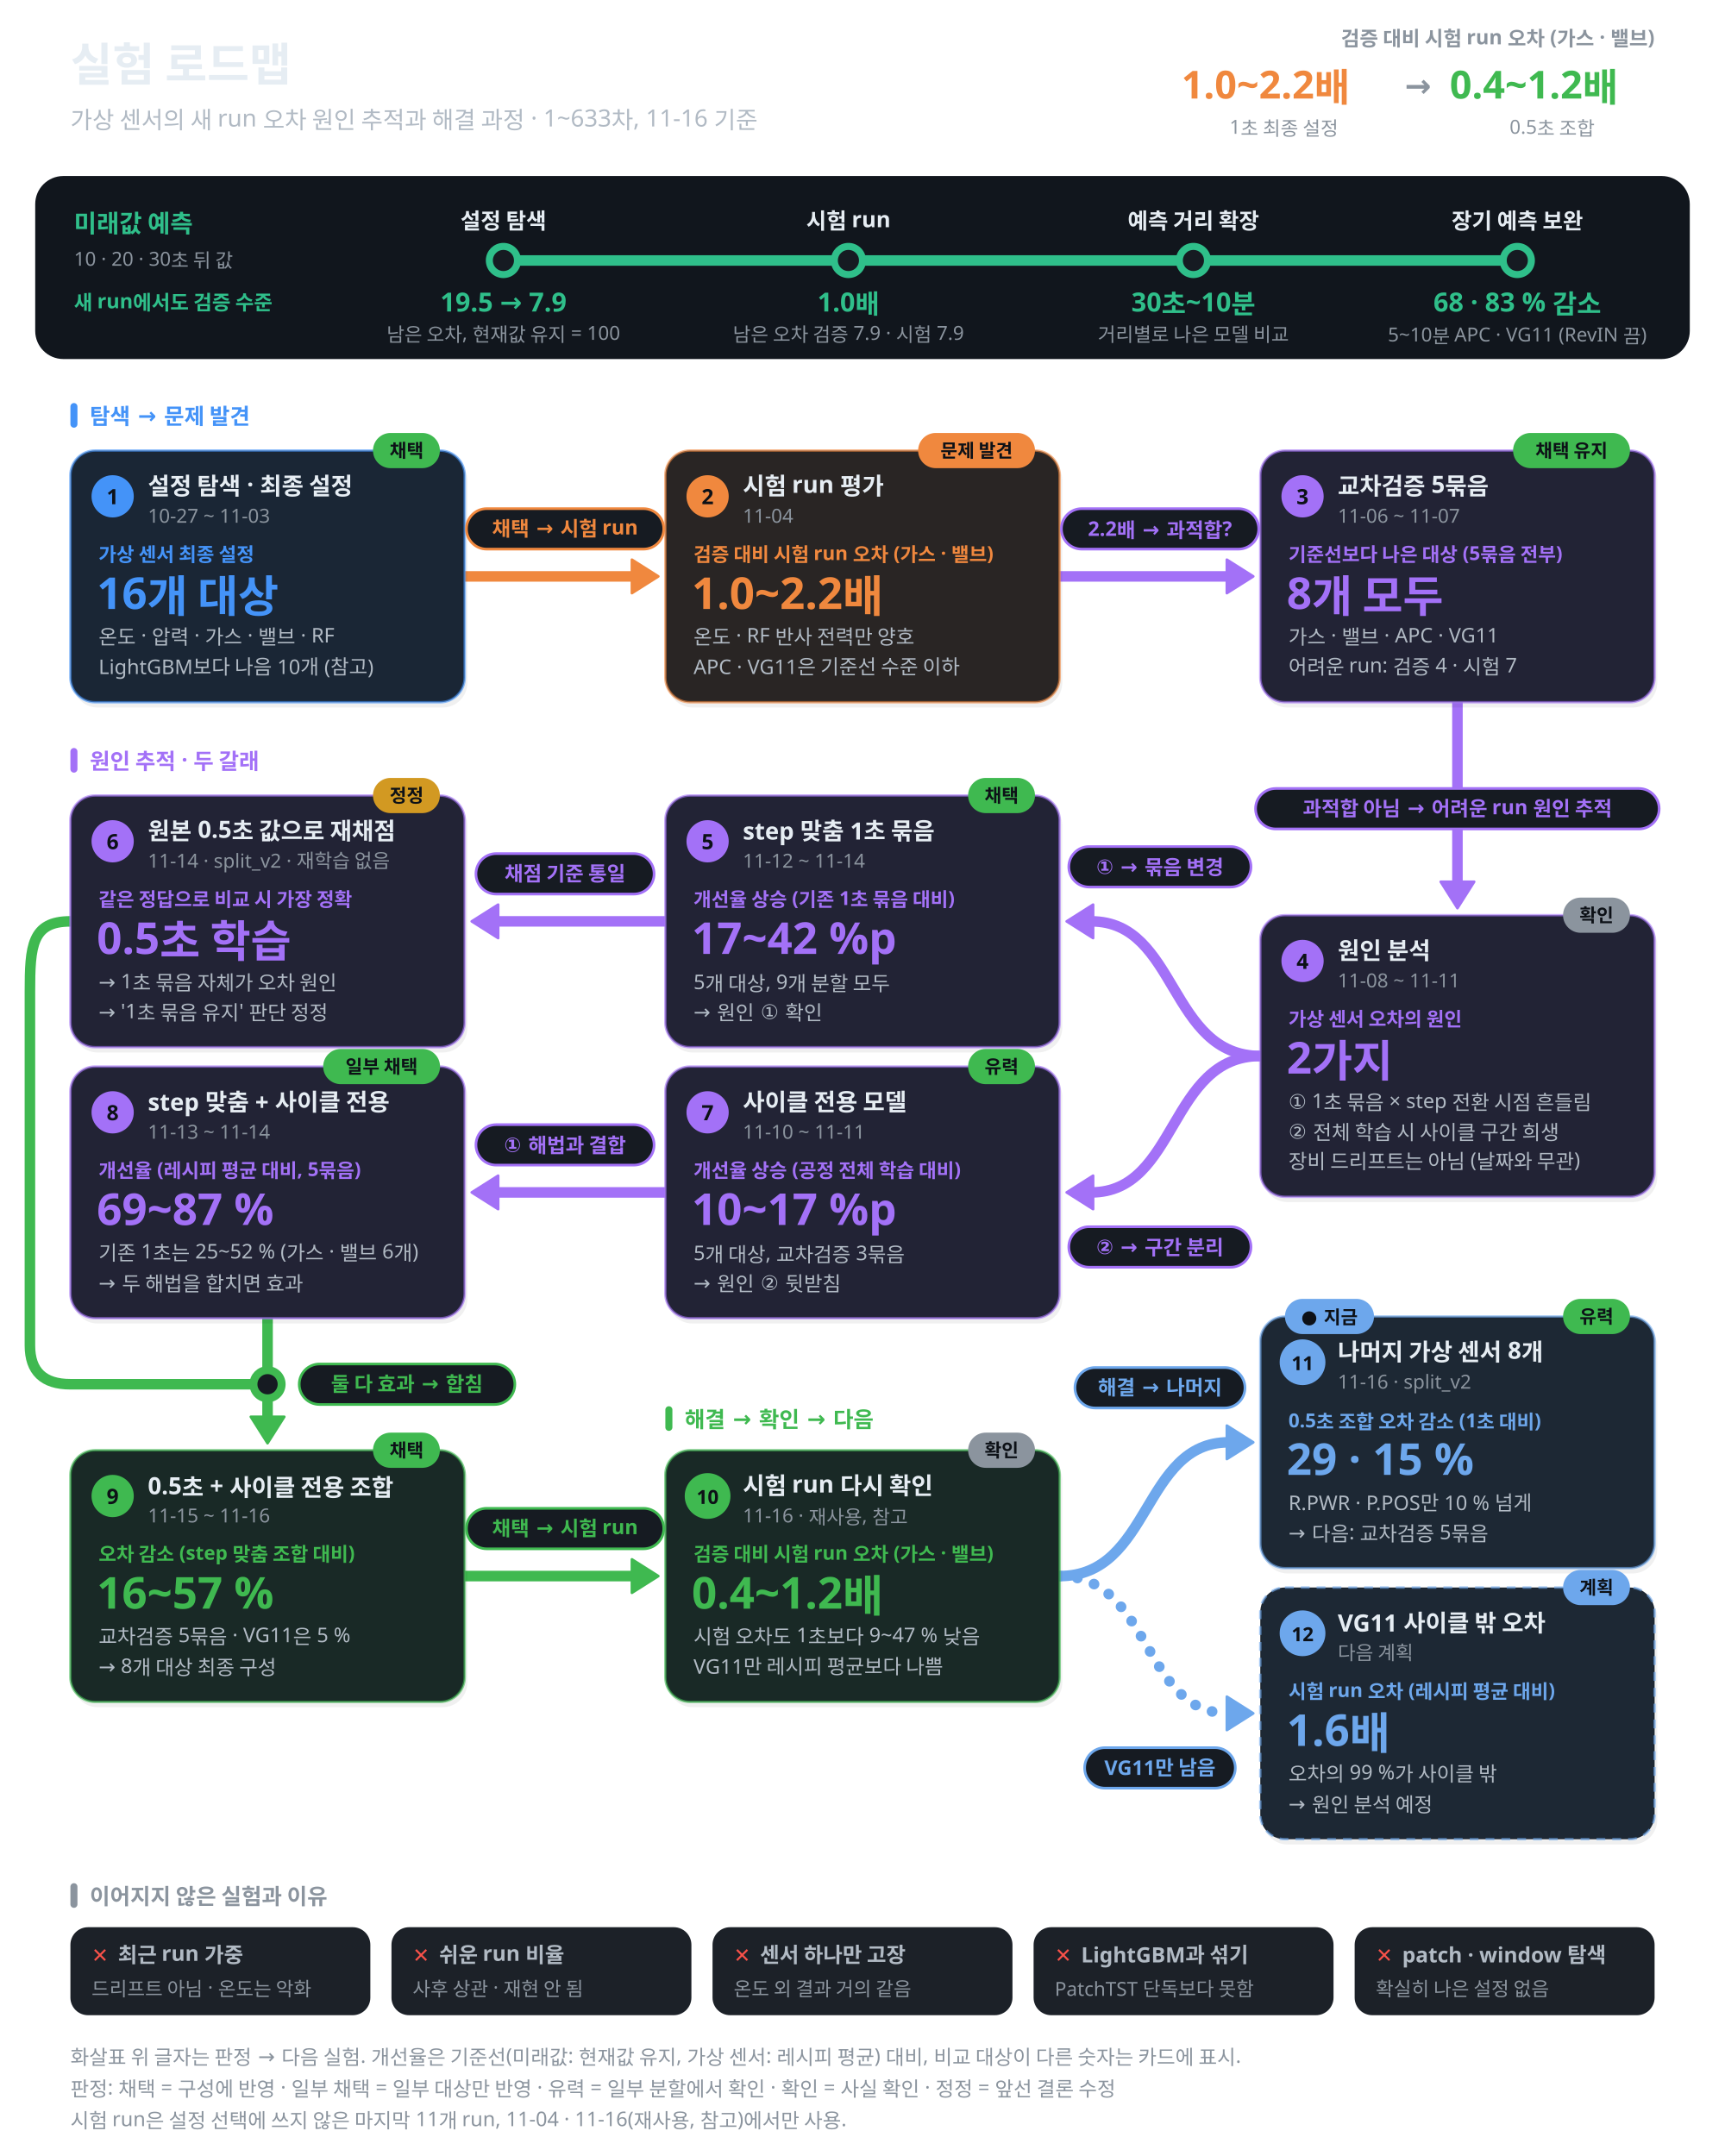
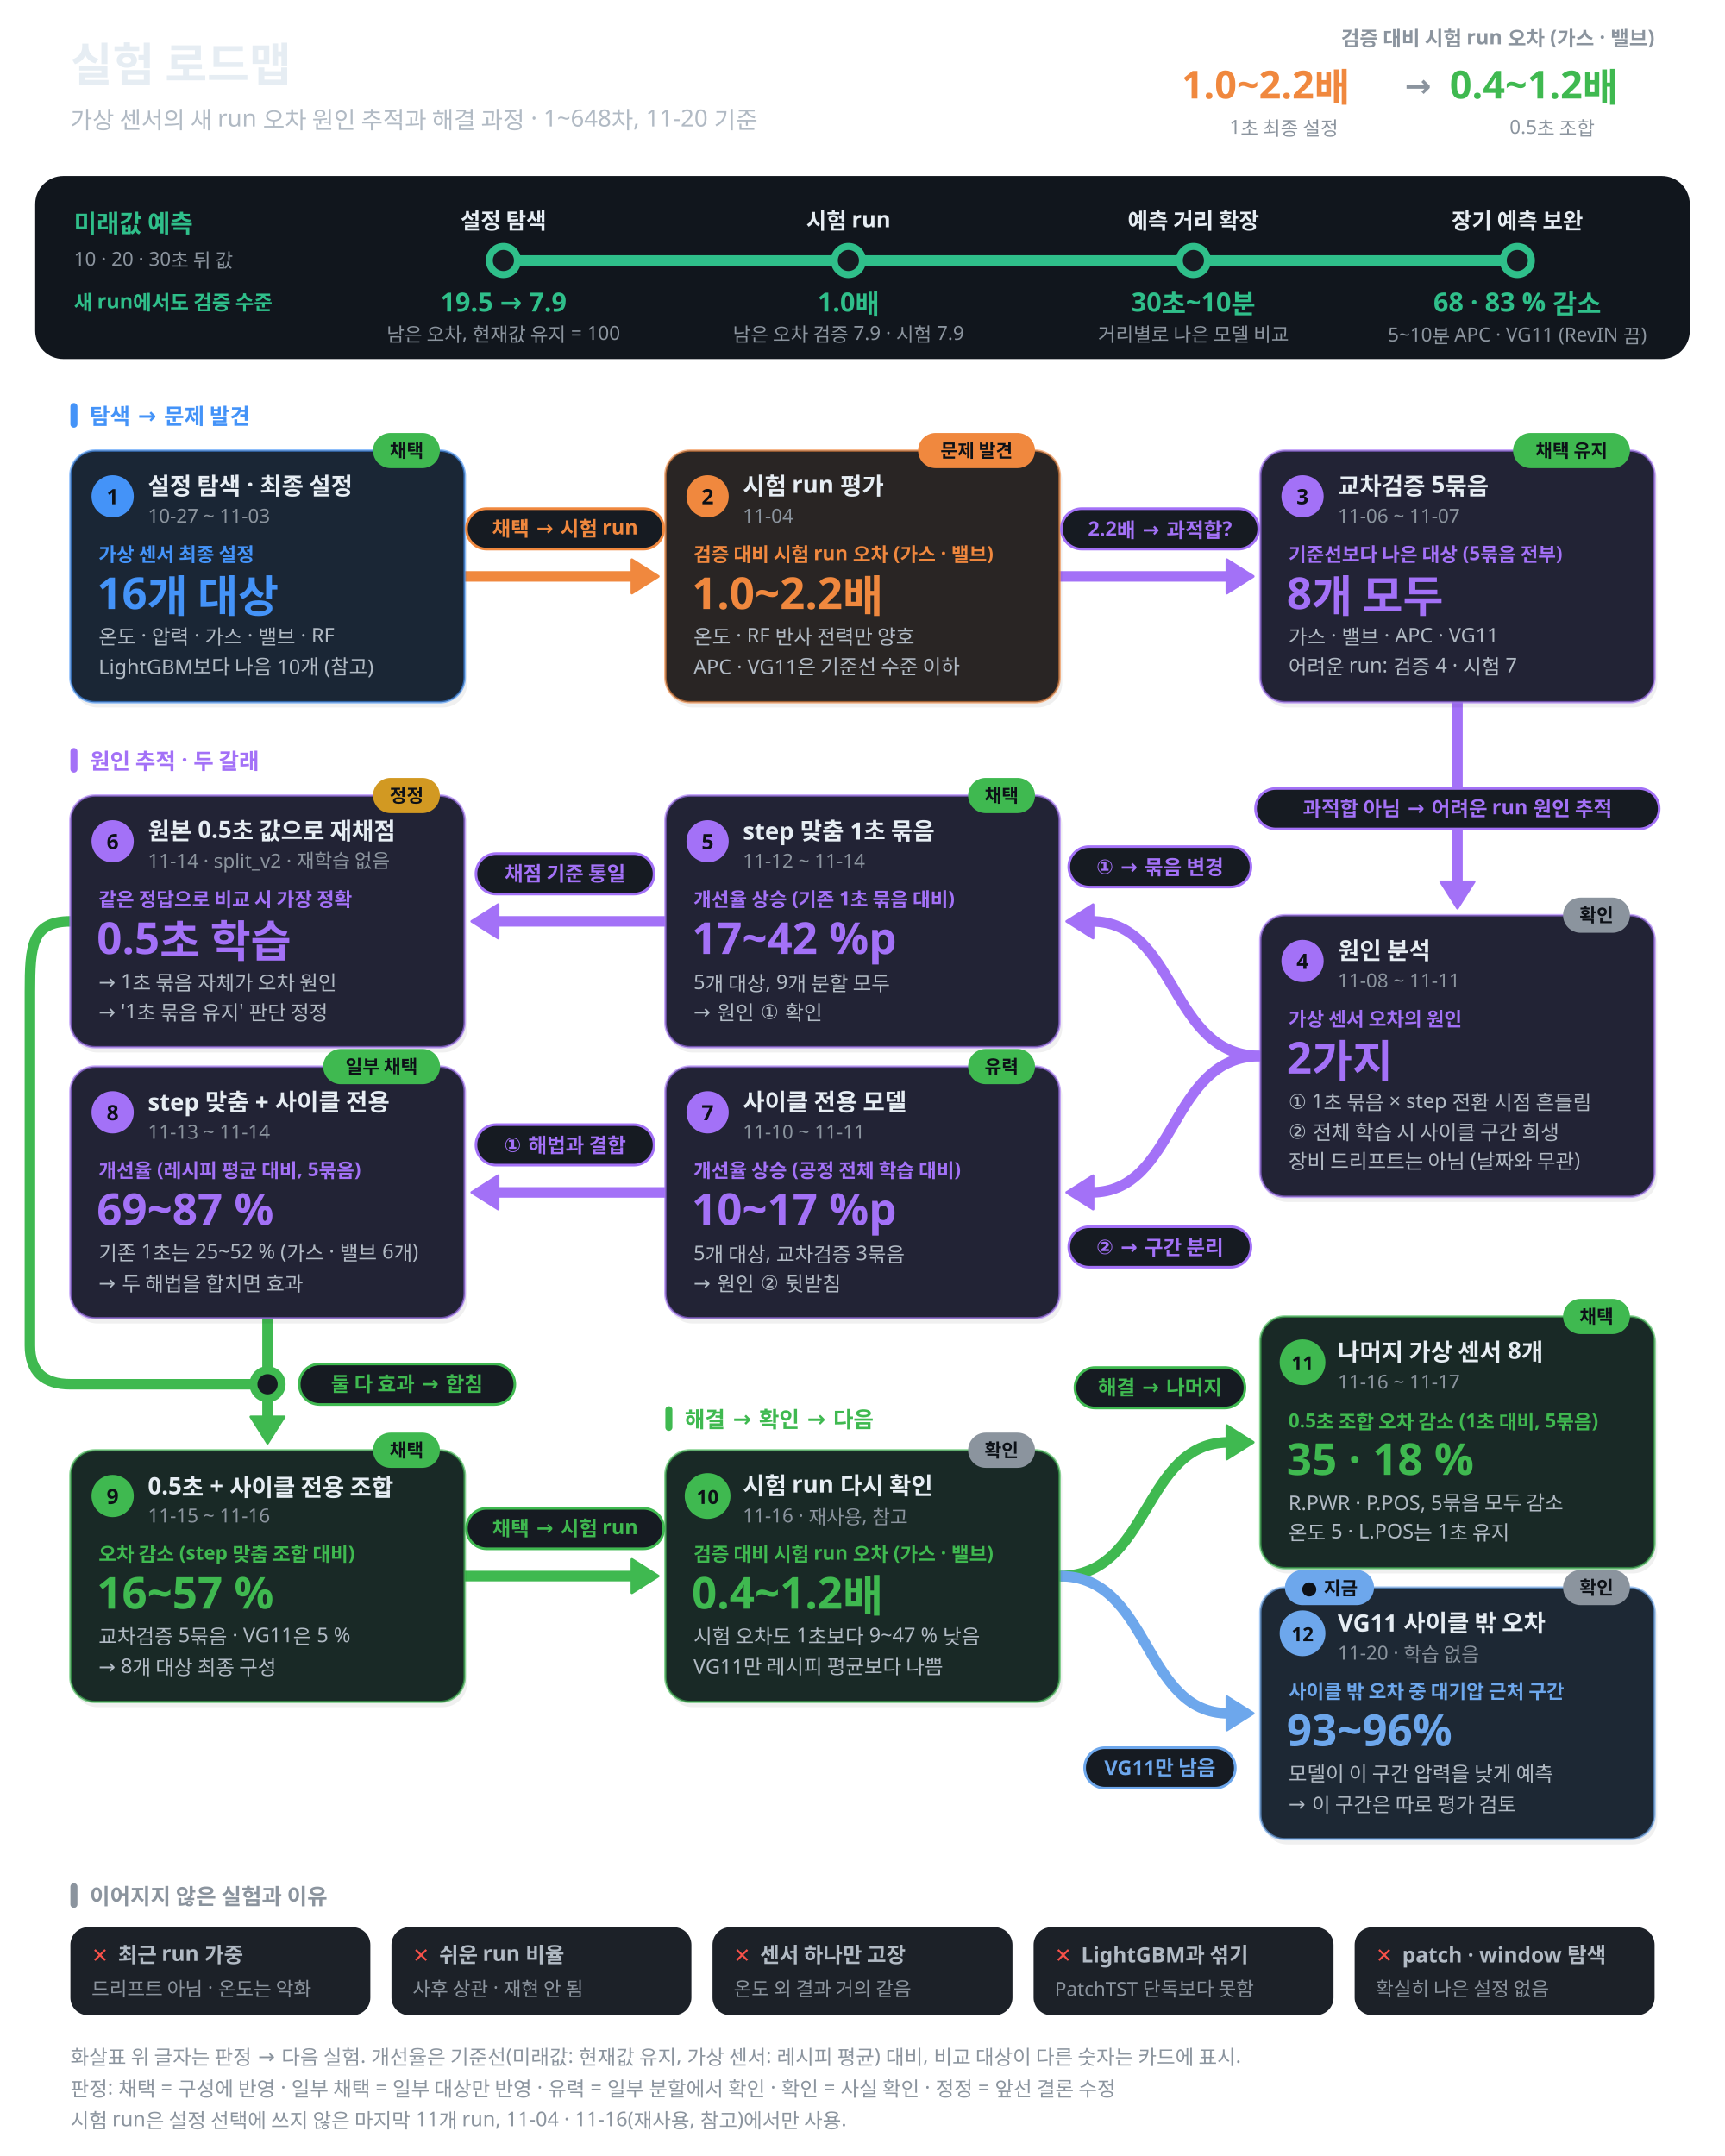
- <svg xmlns="http://www.w3.org/2000/svg" width="980" height="1225" viewBox="0 0 980 1225" role="img" aria-label="실험 로드맵: 가상 센서의 검증 대비 시험 run 오차를 1.0~2.2배에서 0.4~1.2배로 줄이기까지 (1~633차)" font-family="'Pretendard','Apple SD Gothic Neo','Malgun Gothic','Noto Sans KR',system-ui,sans-serif">
+ <svg xmlns="http://www.w3.org/2000/svg" width="980" height="1225" viewBox="0 0 980 1225" role="img" aria-label="실험 로드맵: 가상 센서의 검증 대비 시험 run 오차를 1.0~2.2배에서 0.4~1.2배로 줄이기까지 (1~648차)" font-family="'Pretendard','Apple SD Gothic Neo','Malgun Gothic','Noto Sans KR',system-ui,sans-serif">
  <text x="40.0" y="46.0" font-size="26" font-weight="800" fill="#e6edf3" text-anchor="start">실험 로드맵</text>
-   <text x="40.0" y="73.0" font-size="13.5" font-weight="400" fill="#b1bac4" text-anchor="start">가상 센서의 새 run 오차 원인 추적과 해결 과정 · 1~633차, 11-16 기준</text>
+   <text x="40.0" y="73.0" font-size="13.5" font-weight="400" fill="#b1bac4" text-anchor="start">가상 센서의 새 run 오차 원인 추적과 해결 과정 · 1~648차, 11-20 기준</text>
  <text x="940.0" y="26.0" font-size="11.5" font-weight="700" fill="#8b949e" text-anchor="end">검증 대비 시험 run 오차 (가스 · 밸브)</text>
  <text x="671.2" y="56.0" font-size="22" font-weight="800" fill="#f0883e" text-anchor="start">1.0~2.2배</text>
  <text x="805.6" y="55.0" font-size="18" font-weight="700" fill="#8b949e" text-anchor="middle">→</text>
  <text x="823.6" y="56.0" font-size="22" font-weight="800" fill="#3fb950" text-anchor="start">0.4~1.2배</text>
  <text x="729.4" y="76.0" font-size="11" font-weight="400" fill="#8b949e" text-anchor="middle">1초 최종 설정</text>
  <text x="881.8" y="76.0" font-size="11" font-weight="400" fill="#8b949e" text-anchor="middle">0.5초 조합</text>
  <rect x="20" y="100" width="940" height="104" rx="16" fill="#11161d" />
  <text x="42.0" y="132.0" font-size="14" font-weight="800" fill="#2fbf8a" text-anchor="start">미래값 예측</text>
  <text x="42.0" y="151.0" font-size="11" font-weight="400" fill="#8b949e" text-anchor="start">10 · 20 · 30초 뒤 값</text>
  <text x="42.0" y="176.0" font-size="11.5" font-weight="700" fill="#2fbf8a" text-anchor="start">새 run에서도 검증 수준</text>
  <line x1="286" y1="148" x2="862" y2="148" stroke="#2fbf8a" stroke-width="6" stroke-linecap="round" />
  <circle cx="286" cy="148" r="8" fill="#161b22" stroke="#2fbf8a" stroke-width="4" />
  <text x="286.0" y="130.0" font-size="12.5" font-weight="700" fill="#e6edf3" text-anchor="middle">설정 탐색</text>
  <text x="286.0" y="177.0" font-size="15" font-weight="800" fill="#2fbf8a" text-anchor="middle">19.5 → 7.9</text>
  <text x="286.0" y="194.0" font-size="11" font-weight="400" fill="#8b949e" text-anchor="middle">남은 오차, 현재값 유지 = 100</text>
  <circle cx="482" cy="148" r="8" fill="#161b22" stroke="#2fbf8a" stroke-width="4" />
  <text x="482.0" y="130.0" font-size="12.5" font-weight="700" fill="#e6edf3" text-anchor="middle">시험 run</text>
  <text x="482.0" y="177.0" font-size="15" font-weight="800" fill="#2fbf8a" text-anchor="middle">1.0배</text>
  <text x="482.0" y="194.0" font-size="11" font-weight="400" fill="#8b949e" text-anchor="middle">남은 오차 검증 7.9 · 시험 7.9</text>
  <circle cx="678" cy="148" r="8" fill="#161b22" stroke="#2fbf8a" stroke-width="4" />
  <text x="678.0" y="130.0" font-size="12.5" font-weight="700" fill="#e6edf3" text-anchor="middle">예측 거리 확장</text>
  <text x="678.0" y="177.0" font-size="15" font-weight="800" fill="#2fbf8a" text-anchor="middle">30초~10분</text>
  <text x="678.0" y="194.0" font-size="11" font-weight="400" fill="#8b949e" text-anchor="middle">거리별로 나은 모델 비교</text>
  <circle cx="862" cy="148" r="8" fill="#161b22" stroke="#2fbf8a" stroke-width="4" />
  <text x="862.0" y="130.0" font-size="12.5" font-weight="700" fill="#e6edf3" text-anchor="middle">장기 예측 보완</text>
  <text x="862.0" y="177.0" font-size="15" font-weight="800" fill="#2fbf8a" text-anchor="middle">68 · 83 % 감소</text>
  <text x="862.0" y="194.0" font-size="11" font-weight="400" fill="#8b949e" text-anchor="middle">5~10분 APC · VG11 (RevIN 끔)</text>
  <rect x="40" y="229" width="4" height="14" rx="2" fill="#4493f8" />
  <text x="51.0" y="241.0" font-size="12.5" font-weight="800" fill="#4493f8" text-anchor="start">탐색 → 문제 발견</text>
  <rect x="40" y="425" width="4" height="14" rx="2" fill="#a371f7" />
  <text x="51.0" y="437.0" font-size="12.5" font-weight="800" fill="#a371f7" text-anchor="start">원인 추적 · 두 갈래</text>
  <rect x="378" y="799" width="4" height="14" rx="2" fill="#3fb950" />
  <text x="389.0" y="811.0" font-size="12.5" font-weight="800" fill="#3fb950" text-anchor="start">해결 → 확인 → 다음</text>
  <path d="M264,327.5 L360,327.5" fill="none" stroke="#f0883e" stroke-width="6" stroke-linejoin="round" stroke-linecap="butt" />
  <polygon points="374,327.5 359.0,337.0 359.0,318.0" fill="#f0883e" stroke="#f0883e" stroke-width="1.5" stroke-linejoin="round" />
  <path d="M602,327.5 L698,327.5" fill="none" stroke="#a371f7" stroke-width="6" stroke-linejoin="round" stroke-linecap="butt" />
  <polygon points="712,327.5 697.0,337.0 697.0,318.0" fill="#a371f7" stroke="#a371f7" stroke-width="1.5" stroke-linejoin="round" />
  <path d="M828.0,399 L828.0,502" fill="none" stroke="#a371f7" stroke-width="6" stroke-linejoin="round" stroke-linecap="butt" />
  <polygon points="828.0,516 818.5,501.0 837.5,501.0" fill="#a371f7" stroke="#a371f7" stroke-width="1.5" stroke-linejoin="round" />
  <path d="M716,600.0 C664,600.0 669,523.5 620,523.5" fill="none" stroke="#a371f7" stroke-width="6" stroke-linejoin="round" stroke-linecap="butt" />
  <polygon points="606,523.5 621.0,514.0 621.0,533.0" fill="#a371f7" stroke="#a371f7" stroke-width="1.5" stroke-linejoin="round" />
  <path d="M378,523.5 L282,523.5" fill="none" stroke="#a371f7" stroke-width="6" stroke-linejoin="round" stroke-linecap="butt" />
  <polygon points="268,523.5 283.0,514.0 283.0,533.0" fill="#a371f7" stroke="#a371f7" stroke-width="1.5" stroke-linejoin="round" />
  <path d="M716,600.0 C664,600.0 669,677.5 620,677.5" fill="none" stroke="#a371f7" stroke-width="6" stroke-linejoin="round" stroke-linecap="butt" />
  <polygon points="606,677.5 621.0,668.0 621.0,687.0" fill="#a371f7" stroke="#a371f7" stroke-width="1.5" stroke-linejoin="round" />
  <path d="M378,677.5 L282,677.5" fill="none" stroke="#a371f7" stroke-width="6" stroke-linejoin="round" stroke-linecap="butt" />
  <polygon points="268,677.5 283.0,668.0 283.0,687.0" fill="#a371f7" stroke="#a371f7" stroke-width="1.5" stroke-linejoin="round" />
  <path d="M40,523.5 C18,523.5 17,537.5 17,563.5 L17,764.5 Q17,786.5 40,786.5 L152.0,786.5" fill="none" stroke="#3fb950" stroke-width="6" stroke-linejoin="round" stroke-linecap="butt" />
  <path d="M152.0,749 L152.0,806" fill="none" stroke="#3fb950" stroke-width="6" stroke-linejoin="round" stroke-linecap="butt" />
  <polygon points="152.0,820 142.5,805.0 161.5,805.0" fill="#3fb950" stroke="#3fb950" stroke-width="1.5" stroke-linejoin="round" />
  <circle cx="152.0" cy="786.5" r="8" fill="#161b22" stroke="#3fb950" stroke-width="4.5" />
  <path d="M264,895.5 L360,895.5" fill="none" stroke="#3fb950" stroke-width="6" stroke-linejoin="round" stroke-linecap="butt" />
  <polygon points="374,895.5 359.0,905.0 359.0,886.0" fill="#3fb950" stroke="#3fb950" stroke-width="1.5" stroke-linejoin="round" />
-   <path d="M602,895.5 C654,895.5 649,819.5 698,819.5" fill="none" stroke="#6da7ec" stroke-width="6" stroke-linejoin="round" stroke-linecap="butt" />
-   <polygon points="712,819.5 697.0,829.0 697.0,810.0" fill="#6da7ec" stroke="#6da7ec" stroke-width="1.5" stroke-linejoin="round" />
-   <path d="M602,895.5 C654,895.5 649,973.5 698,973.5" fill="none" stroke="#6da7ec" stroke-width="6" stroke-linejoin="round" stroke-dasharray="0.1 10" stroke-linecap="round" />
+   <path d="M602,895.5 C654,895.5 649,819.5 698,819.5" fill="none" stroke="#3fb950" stroke-width="6" stroke-linejoin="round" stroke-linecap="butt" />
+   <polygon points="712,819.5 697.0,829.0 697.0,810.0" fill="#3fb950" stroke="#3fb950" stroke-width="1.5" stroke-linejoin="round" />
+   <path d="M602,895.5 C654,895.5 649,973.5 698,973.5" fill="none" stroke="#6da7ec" stroke-width="6" stroke-linejoin="round" stroke-linecap="butt" />
  <polygon points="712,973.5 697.0,983.0 697.0,964.0" fill="#6da7ec" stroke="#6da7ec" stroke-width="1.5" stroke-linejoin="round" />
  <rect x="41.5" y="259" width="224" height="143" rx="14" fill="#000000" fill-opacity="0.06" />
  <rect x="40" y="256" width="224" height="143" rx="14" fill="#161b22" stroke="#4493f8" stroke-opacity="0.6" stroke-width="1.4" />
  <rect x="40" y="256" width="224" height="143" rx="14" fill="#4493f8" fill-opacity="0.09" />
  <circle cx="64" cy="282" r="12" fill="#4493f8" />
  <text x="64.0" y="286.5" font-size="12" font-weight="800" fill="#0d1117" text-anchor="middle">1</text>
  <text x="84.0" y="281.0" font-size="13.5" font-weight="700" fill="#e6edf3" text-anchor="start">설정 탐색 · 최종 설정</text>
  <text x="84.0" y="297.0" font-size="11" font-weight="400" fill="#8b949e" text-anchor="start">10-27 ~ 11-03</text>
  <text x="56.0" y="319.0" font-size="11" font-weight="700" fill="#4493f8" text-anchor="start">가상 센서 최종 설정</text>
  <text x="55.0" y="346.0" font-size="25" font-weight="800" fill="#4493f8" text-anchor="start">16개 대상</text>
  <text x="56.0" y="366.0" font-size="11.5" font-weight="400" fill="#b1bac4" text-anchor="start">온도 · 압력 · 가스 · 밸브 · RF</text>
  <text x="56.0" y="383.0" font-size="11.5" font-weight="400" fill="#b1bac4" text-anchor="start">LightGBM보다 나음 10개 (참고)</text>
  <rect x="211.9" y="246" width="38.0" height="20" rx="10" fill="#3fb950" />
  <text x="231.0" y="259.8" font-size="10.5" font-weight="700" fill="#0d1117" text-anchor="middle">채택</text>
  <rect x="379.5" y="259" width="224" height="143" rx="14" fill="#000000" fill-opacity="0.06" />
  <rect x="378" y="256" width="224" height="143" rx="14" fill="#161b22" stroke="#f0883e" stroke-opacity="0.6" stroke-width="1.4" />
  <rect x="378" y="256" width="224" height="143" rx="14" fill="#f0883e" fill-opacity="0.09" />
  <circle cx="402" cy="282" r="12" fill="#f0883e" />
  <text x="402.0" y="286.5" font-size="12" font-weight="800" fill="#0d1117" text-anchor="middle">2</text>
  <text x="422.0" y="281.0" font-size="13.5" font-weight="700" fill="#e6edf3" text-anchor="start">시험 run 평가</text>
  <text x="422.0" y="297.0" font-size="11" font-weight="400" fill="#8b949e" text-anchor="start">11-04</text>
  <text x="394.0" y="319.0" font-size="11" font-weight="700" fill="#f0883e" text-anchor="start">검증 대비 시험 run 오차 (가스 · 밸브)</text>
  <text x="393.0" y="346.0" font-size="25" font-weight="800" fill="#f0883e" text-anchor="start">1.0~2.2배</text>
  <text x="394.0" y="366.0" font-size="11.5" font-weight="400" fill="#b1bac4" text-anchor="start">온도 · RF 반사 전력만 양호</text>
  <text x="394.0" y="383.0" font-size="11.5" font-weight="400" fill="#b1bac4" text-anchor="start">APC · VG11은 기준선 수준 이하</text>
  <rect x="521.6" y="246" width="66.4" height="20" rx="10" fill="#f0883e" />
  <text x="554.8" y="259.8" font-size="10.5" font-weight="700" fill="#0d1117" text-anchor="middle">문제 발견</text>
  <rect x="717.5" y="259" width="224" height="143" rx="14" fill="#000000" fill-opacity="0.06" />
  <rect x="716" y="256" width="224" height="143" rx="14" fill="#161b22" stroke="#a371f7" stroke-opacity="0.6" stroke-width="1.4" />
  <rect x="716" y="256" width="224" height="143" rx="14" fill="#a371f7" fill-opacity="0.09" />
  <circle cx="740" cy="282" r="12" fill="#a371f7" />
  <text x="740.0" y="286.5" font-size="12" font-weight="800" fill="#0d1117" text-anchor="middle">3</text>
  <text x="760.0" y="281.0" font-size="13.5" font-weight="700" fill="#e6edf3" text-anchor="start">교차검증 5묶음</text>
  <text x="760.0" y="297.0" font-size="11" font-weight="400" fill="#8b949e" text-anchor="start">11-06 ~ 11-07</text>
  <text x="732.0" y="319.0" font-size="11" font-weight="700" fill="#a371f7" text-anchor="start">기준선보다 나은 대상 (5묶음 전부)</text>
  <text x="731.0" y="346.0" font-size="25" font-weight="800" fill="#a371f7" text-anchor="start">8개 모두</text>
  <text x="732.0" y="366.0" font-size="11.5" font-weight="400" fill="#b1bac4" text-anchor="start">가스 · 밸브 · APC · VG11</text>
  <text x="732.0" y="383.0" font-size="11.5" font-weight="400" fill="#b1bac4" text-anchor="start">어려운 run: 검증 4 · 시험 7</text>
  <rect x="859.6" y="246" width="66.4" height="20" rx="10" fill="#3fb950" />
  <text x="892.8" y="259.8" font-size="10.5" font-weight="700" fill="#0d1117" text-anchor="middle">채택 유지</text>
  <rect x="717.5" y="523" width="224" height="160" rx="14" fill="#000000" fill-opacity="0.06" />
  <rect x="716" y="520" width="224" height="160" rx="14" fill="#161b22" stroke="#a371f7" stroke-opacity="0.6" stroke-width="1.4" />
  <rect x="716" y="520" width="224" height="160" rx="14" fill="#a371f7" fill-opacity="0.09" />
  <circle cx="740" cy="546" r="12" fill="#a371f7" />
  <text x="740.0" y="550.5" font-size="12" font-weight="800" fill="#0d1117" text-anchor="middle">4</text>
  <text x="760.0" y="545.0" font-size="13.5" font-weight="700" fill="#e6edf3" text-anchor="start">원인 분석</text>
  <text x="760.0" y="561.0" font-size="11" font-weight="400" fill="#8b949e" text-anchor="start">11-08 ~ 11-11</text>
  <text x="732.0" y="583.0" font-size="11" font-weight="700" fill="#a371f7" text-anchor="start">가상 센서 오차의 원인</text>
  <text x="731.0" y="610.0" font-size="25" font-weight="800" fill="#a371f7" text-anchor="start">2가지</text>
  <text x="732.0" y="630.0" font-size="11.5" font-weight="400" fill="#b1bac4" text-anchor="start">① 1초 묶음 × step 전환 시점 흔들림</text>
  <text x="732.0" y="647.0" font-size="11.5" font-weight="400" fill="#b1bac4" text-anchor="start">② 전체 학습 시 사이클 구간 희생</text>
  <text x="732.0" y="664.0" font-size="11.5" font-weight="400" fill="#b1bac4" text-anchor="start">장비 드리프트는 아님 (날짜와 무관)</text>
  <rect x="888.0" y="510" width="38.0" height="20" rx="10" fill="#8b949e" />
  <text x="907.0" y="523.8" font-size="10.5" font-weight="700" fill="#0d1117" text-anchor="middle">확인</text>
  <rect x="379.5" y="455" width="224" height="143" rx="14" fill="#000000" fill-opacity="0.06" />
  <rect x="378" y="452" width="224" height="143" rx="14" fill="#161b22" stroke="#a371f7" stroke-opacity="0.6" stroke-width="1.4" />
  <rect x="378" y="452" width="224" height="143" rx="14" fill="#a371f7" fill-opacity="0.09" />
  <circle cx="402" cy="478" r="12" fill="#a371f7" />
  <text x="402.0" y="482.5" font-size="12" font-weight="800" fill="#0d1117" text-anchor="middle">5</text>
  <text x="422.0" y="477.0" font-size="13.5" font-weight="700" fill="#e6edf3" text-anchor="start">step 맞춤 1초 묶음</text>
  <text x="422.0" y="493.0" font-size="11" font-weight="400" fill="#8b949e" text-anchor="start">11-12 ~ 11-14</text>
  <text x="394.0" y="515.0" font-size="11" font-weight="700" fill="#a371f7" text-anchor="start">개선율 상승 (기존 1초 묶음 대비)</text>
  <text x="393.0" y="542.0" font-size="25" font-weight="800" fill="#a371f7" text-anchor="start">17~42 %p</text>
  <text x="394.0" y="562.0" font-size="11.5" font-weight="400" fill="#b1bac4" text-anchor="start">5개 대상, 9개 분할 모두</text>
  <text x="394.0" y="579.0" font-size="11.5" font-weight="400" fill="#b1bac4" text-anchor="start">→ 원인 ① 확인</text>
  <rect x="550.0" y="442" width="38.0" height="20" rx="10" fill="#3fb950" />
  <text x="569.0" y="455.8" font-size="10.5" font-weight="700" fill="#0d1117" text-anchor="middle">채택</text>
  <rect x="41.5" y="455" width="224" height="143" rx="14" fill="#000000" fill-opacity="0.06" />
  <rect x="40" y="452" width="224" height="143" rx="14" fill="#161b22" stroke="#a371f7" stroke-opacity="0.6" stroke-width="1.4" />
  <rect x="40" y="452" width="224" height="143" rx="14" fill="#a371f7" fill-opacity="0.09" />
  <circle cx="64" cy="478" r="12" fill="#a371f7" />
  <text x="64.0" y="482.5" font-size="12" font-weight="800" fill="#0d1117" text-anchor="middle">6</text>
  <text x="84.0" y="477.0" font-size="13.5" font-weight="700" fill="#e6edf3" text-anchor="start">원본 0.5초 값으로 재채점</text>
  <text x="84.0" y="493.0" font-size="11" font-weight="400" fill="#8b949e" text-anchor="start">11-14 · split_v2 · 재학습 없음</text>
  <text x="56.0" y="515.0" font-size="11" font-weight="700" fill="#a371f7" text-anchor="start">같은 정답으로 비교 시 가장 정확</text>
  <text x="55.0" y="542.0" font-size="25" font-weight="800" fill="#a371f7" text-anchor="start">0.5초 학습</text>
  <text x="56.0" y="562.0" font-size="11.5" font-weight="400" fill="#b1bac4" text-anchor="start">→ 1초 묶음 자체가 오차 원인</text>
  <text x="56.0" y="579.0" font-size="11.5" font-weight="400" fill="#b1bac4" text-anchor="start">→ '1초 묶음 유지' 판단 정정</text>
  <rect x="211.9" y="442" width="38.0" height="20" rx="10" fill="#d29922" />
  <text x="231.0" y="455.8" font-size="10.5" font-weight="700" fill="#0d1117" text-anchor="middle">정정</text>
  <rect x="379.5" y="609" width="224" height="143" rx="14" fill="#000000" fill-opacity="0.06" />
  <rect x="378" y="606" width="224" height="143" rx="14" fill="#161b22" stroke="#a371f7" stroke-opacity="0.6" stroke-width="1.4" />
  <rect x="378" y="606" width="224" height="143" rx="14" fill="#a371f7" fill-opacity="0.09" />
  <circle cx="402" cy="632" r="12" fill="#a371f7" />
  <text x="402.0" y="636.5" font-size="12" font-weight="800" fill="#0d1117" text-anchor="middle">7</text>
  <text x="422.0" y="631.0" font-size="13.5" font-weight="700" fill="#e6edf3" text-anchor="start">사이클 전용 모델</text>
  <text x="422.0" y="647.0" font-size="11" font-weight="400" fill="#8b949e" text-anchor="start">11-10 ~ 11-11</text>
  <text x="394.0" y="669.0" font-size="11" font-weight="700" fill="#a371f7" text-anchor="start">개선율 상승 (공정 전체 학습 대비)</text>
  <text x="393.0" y="696.0" font-size="25" font-weight="800" fill="#a371f7" text-anchor="start">10~17 %p</text>
  <text x="394.0" y="716.0" font-size="11.5" font-weight="400" fill="#b1bac4" text-anchor="start">5개 대상, 교차검증 3묶음</text>
  <text x="394.0" y="733.0" font-size="11.5" font-weight="400" fill="#b1bac4" text-anchor="start">→ 원인 ② 뒷받침</text>
  <rect x="550.0" y="596" width="38.0" height="20" rx="10" fill="#3fb950" />
  <text x="569.0" y="609.8" font-size="10.5" font-weight="700" fill="#0d1117" text-anchor="middle">유력</text>
  <rect x="41.5" y="609" width="224" height="143" rx="14" fill="#000000" fill-opacity="0.06" />
  <rect x="40" y="606" width="224" height="143" rx="14" fill="#161b22" stroke="#a371f7" stroke-opacity="0.6" stroke-width="1.4" />
  <rect x="40" y="606" width="224" height="143" rx="14" fill="#a371f7" fill-opacity="0.09" />
  <circle cx="64" cy="632" r="12" fill="#a371f7" />
  <text x="64.0" y="636.5" font-size="12" font-weight="800" fill="#0d1117" text-anchor="middle">8</text>
  <text x="84.0" y="631.0" font-size="13.5" font-weight="700" fill="#e6edf3" text-anchor="start">step 맞춤 + 사이클 전용</text>
  <text x="84.0" y="647.0" font-size="11" font-weight="400" fill="#8b949e" text-anchor="start">11-13 ~ 11-14</text>
  <text x="56.0" y="669.0" font-size="11" font-weight="700" fill="#a371f7" text-anchor="start">개선율 (레시피 평균 대비, 5묶음)</text>
  <text x="55.0" y="696.0" font-size="25" font-weight="800" fill="#a371f7" text-anchor="start">69~87 %</text>
  <text x="56.0" y="716.0" font-size="11.5" font-weight="400" fill="#b1bac4" text-anchor="start">기존 1초는 25~52 % (가스 · 밸브 6개)</text>
  <text x="56.0" y="733.0" font-size="11.5" font-weight="400" fill="#b1bac4" text-anchor="start">→ 두 해법을 합치면 효과</text>
  <rect x="183.6" y="596" width="66.4" height="20" rx="10" fill="#3fb950" />
  <text x="216.8" y="609.8" font-size="10.5" font-weight="700" fill="#0d1117" text-anchor="middle">일부 채택</text>
  <rect x="41.5" y="827" width="224" height="143" rx="14" fill="#000000" fill-opacity="0.06" />
  <rect x="40" y="824" width="224" height="143" rx="14" fill="#161b22" stroke="#3fb950" stroke-opacity="0.6" stroke-width="1.4" />
  <rect x="40" y="824" width="224" height="143" rx="14" fill="#3fb950" fill-opacity="0.09" />
  <circle cx="64" cy="850" r="12" fill="#3fb950" />
  <text x="64.0" y="854.5" font-size="12" font-weight="800" fill="#0d1117" text-anchor="middle">9</text>
  <text x="84.0" y="849.0" font-size="13.5" font-weight="700" fill="#e6edf3" text-anchor="start">0.5초 + 사이클 전용 조합</text>
  <text x="84.0" y="865.0" font-size="11" font-weight="400" fill="#8b949e" text-anchor="start">11-15 ~ 11-16</text>
  <text x="56.0" y="887.0" font-size="11" font-weight="700" fill="#3fb950" text-anchor="start">오차 감소 (step 맞춤 조합 대비)</text>
  <text x="55.0" y="914.0" font-size="25" font-weight="800" fill="#3fb950" text-anchor="start">16~57 %</text>
  <text x="56.0" y="934.0" font-size="11.5" font-weight="400" fill="#b1bac4" text-anchor="start">교차검증 5묶음 · VG11은 5 %</text>
  <text x="56.0" y="951.0" font-size="11.5" font-weight="400" fill="#b1bac4" text-anchor="start">→ 8개 대상 최종 구성</text>
  <rect x="211.9" y="814" width="38.0" height="20" rx="10" fill="#3fb950" />
  <text x="231.0" y="827.8" font-size="10.5" font-weight="700" fill="#0d1117" text-anchor="middle">채택</text>
  <rect x="379.5" y="827" width="224" height="143" rx="14" fill="#000000" fill-opacity="0.06" />
  <rect x="378" y="824" width="224" height="143" rx="14" fill="#161b22" stroke="#3fb950" stroke-opacity="0.6" stroke-width="1.4" />
  <rect x="378" y="824" width="224" height="143" rx="14" fill="#3fb950" fill-opacity="0.09" />
  <circle cx="402" cy="850" r="13" fill="#3fb950" />
  <text x="402.0" y="854.5" font-size="11" font-weight="800" fill="#0d1117" text-anchor="middle">10</text>
  <text x="422.0" y="849.0" font-size="13.5" font-weight="700" fill="#e6edf3" text-anchor="start">시험 run 다시 확인</text>
  <text x="422.0" y="865.0" font-size="11" font-weight="400" fill="#8b949e" text-anchor="start">11-16 · 재사용, 참고</text>
  <text x="394.0" y="887.0" font-size="11" font-weight="700" fill="#3fb950" text-anchor="start">검증 대비 시험 run 오차 (가스 · 밸브)</text>
  <text x="393.0" y="914.0" font-size="25" font-weight="800" fill="#3fb950" text-anchor="start">0.4~1.2배</text>
  <text x="394.0" y="934.0" font-size="11.5" font-weight="400" fill="#b1bac4" text-anchor="start">시험 오차도 1초보다 9~47 % 낮음</text>
  <text x="394.0" y="951.0" font-size="11.5" font-weight="400" fill="#b1bac4" text-anchor="start">VG11만 레시피 평균보다 나쁨</text>
  <rect x="550.0" y="814" width="38.0" height="20" rx="10" fill="#8b949e" />
  <text x="569.0" y="827.8" font-size="10.5" font-weight="700" fill="#0d1117" text-anchor="middle">확인</text>
  <rect x="717.5" y="751" width="224" height="143" rx="14" fill="#000000" fill-opacity="0.06" />
-   <rect x="716" y="748" width="224" height="143" rx="14" fill="#161b22" stroke="#6da7ec" stroke-opacity="0.6" stroke-width="1.4" />
-   <rect x="716" y="748" width="224" height="143" rx="14" fill="#6da7ec" fill-opacity="0.09" />
-   <circle cx="740" cy="774" r="13" fill="#6da7ec" />
+   <rect x="716" y="748" width="224" height="143" rx="14" fill="#161b22" stroke="#3fb950" stroke-opacity="0.6" stroke-width="1.4" />
+   <rect x="716" y="748" width="224" height="143" rx="14" fill="#3fb950" fill-opacity="0.09" />
+   <circle cx="740" cy="774" r="13" fill="#3fb950" />
  <text x="740.0" y="778.5" font-size="11" font-weight="800" fill="#0d1117" text-anchor="middle">11</text>
  <text x="760.0" y="773.0" font-size="13.5" font-weight="700" fill="#e6edf3" text-anchor="start">나머지 가상 센서 8개</text>
-   <text x="760.0" y="789.0" font-size="11" font-weight="400" fill="#8b949e" text-anchor="start">11-16 · split_v2</text>
-   <text x="732.0" y="811.0" font-size="11" font-weight="700" fill="#6da7ec" text-anchor="start">0.5초 조합 오차 감소 (1초 대비)</text>
-   <text x="731.0" y="838.0" font-size="25" font-weight="800" fill="#6da7ec" text-anchor="start">29 · 15 %</text>
-   <text x="732.0" y="858.0" font-size="11.5" font-weight="400" fill="#b1bac4" text-anchor="start">R.PWR · P.POS만 10 % 넘게</text>
-   <text x="732.0" y="875.0" font-size="11.5" font-weight="400" fill="#b1bac4" text-anchor="start">→ 다음: 교차검증 5묶음</text>
+   <text x="760.0" y="789.0" font-size="11" font-weight="400" fill="#8b949e" text-anchor="start">11-16 ~ 11-17</text>
+   <text x="732.0" y="811.0" font-size="11" font-weight="700" fill="#3fb950" text-anchor="start">0.5초 조합 오차 감소 (1초 대비, 5묶음)</text>
+   <text x="731.0" y="838.0" font-size="25" font-weight="800" fill="#3fb950" text-anchor="start">35 · 18 %</text>
+   <text x="732.0" y="858.0" font-size="11.5" font-weight="400" fill="#b1bac4" text-anchor="start">R.PWR · P.POS, 5묶음 모두 감소</text>
+   <text x="732.0" y="875.0" font-size="11.5" font-weight="400" fill="#b1bac4" text-anchor="start">온도 5 · L.POS는 1초 유지</text>
  <rect x="888.0" y="738" width="38.0" height="20" rx="10" fill="#3fb950" />
-   <text x="907.0" y="751.8" font-size="10.5" font-weight="700" fill="#0d1117" text-anchor="middle">유력</text>
-   <rect x="730.0" y="738" width="50.6" height="20" rx="10" fill="#6da7ec" />
-   <text x="755.3" y="751.8" font-size="10.5" font-weight="700" fill="#0d1117" text-anchor="middle">● 지금</text>
+   <text x="907.0" y="751.8" font-size="10.5" font-weight="700" fill="#0d1117" text-anchor="middle">채택</text>
  <rect x="717.5" y="905" width="224" height="143" rx="14" fill="#000000" fill-opacity="0.06" />
-   <rect x="716" y="902" width="224" height="143" rx="14" fill="#161b22" stroke="#6da7ec" stroke-opacity="0.6" stroke-width="1.4" stroke-dasharray="5 4" />
+   <rect x="716" y="902" width="224" height="143" rx="14" fill="#161b22" stroke="#6da7ec" stroke-opacity="0.6" stroke-width="1.4" />
  <rect x="716" y="902" width="224" height="143" rx="14" fill="#6da7ec" fill-opacity="0.09" />
  <circle cx="740" cy="928" r="13" fill="#6da7ec" />
  <text x="740.0" y="932.5" font-size="11" font-weight="800" fill="#0d1117" text-anchor="middle">12</text>
  <text x="760.0" y="927.0" font-size="13.5" font-weight="700" fill="#e6edf3" text-anchor="start">VG11 사이클 밖 오차</text>
-   <text x="760.0" y="943.0" font-size="11" font-weight="400" fill="#8b949e" text-anchor="start">다음 계획</text>
-   <text x="732.0" y="965.0" font-size="11" font-weight="700" fill="#6da7ec" text-anchor="start">시험 run 오차 (레시피 평균 대비)</text>
-   <text x="731.0" y="992.0" font-size="25" font-weight="800" fill="#6da7ec" text-anchor="start">1.6배</text>
-   <text x="732.0" y="1012.0" font-size="11.5" font-weight="400" fill="#b1bac4" text-anchor="start">오차의 99 %가 사이클 밖</text>
-   <text x="732.0" y="1029.0" font-size="11.5" font-weight="400" fill="#b1bac4" text-anchor="start">→ 원인 분석 예정</text>
-   <rect x="888.0" y="892" width="38.0" height="20" rx="10" fill="#6da7ec" />
-   <text x="907.0" y="905.8" font-size="10.5" font-weight="700" fill="#0d1117" text-anchor="middle">계획</text>
+   <text x="760.0" y="943.0" font-size="11" font-weight="400" fill="#8b949e" text-anchor="start">11-20 · 학습 없음</text>
+   <text x="732.0" y="965.0" font-size="11" font-weight="700" fill="#6da7ec" text-anchor="start">사이클 밖 오차 중 대기압 근처 구간</text>
+   <text x="731.0" y="992.0" font-size="25" font-weight="800" fill="#6da7ec" text-anchor="start">93~96%</text>
+   <text x="732.0" y="1012.0" font-size="11.5" font-weight="400" fill="#b1bac4" text-anchor="start">모델이 이 구간 압력을 낮게 예측</text>
+   <text x="732.0" y="1029.0" font-size="11.5" font-weight="400" fill="#b1bac4" text-anchor="start">→ 이 구간은 따로 평가 검토</text>
+   <rect x="888.0" y="892" width="38.0" height="20" rx="10" fill="#8b949e" />
+   <text x="907.0" y="905.8" font-size="10.5" font-weight="700" fill="#0d1117" text-anchor="middle">확인</text>
+   <rect x="730.0" y="892" width="50.6" height="20" rx="10" fill="#6da7ec" />
+   <text x="755.3" y="905.8" font-size="10.5" font-weight="700" fill="#0d1117" text-anchor="middle">● 지금</text>
  <rect x="265.0" y="289.0" width="112.1" height="23" rx="11.5" fill="#161b22" stroke="#f0883e" stroke-width="1.5" />
  <text x="321.0" y="304.5" font-size="11.5" font-weight="700" fill="#f0883e" text-anchor="middle">채택 → 시험 run</text>
  <rect x="603.0" y="289.0" width="112.1" height="23" rx="11.5" fill="#161b22" stroke="#a371f7" stroke-width="1.5" />
  <text x="659.0" y="304.5" font-size="11.5" font-weight="700" fill="#a371f7" text-anchor="middle">2.2배 → 과적합?</text>
  <rect x="713.3" y="448.0" width="229.3" height="23" rx="11.5" fill="#161b22" stroke="#a371f7" stroke-width="1.5" />
  <text x="828.0" y="463.5" font-size="11.5" font-weight="700" fill="#a371f7" text-anchor="middle">과적합 아님 → 어려운 run 원인 추적</text>
  <rect x="607.2" y="481.0" width="103.5" height="23" rx="11.5" fill="#161b22" stroke="#a371f7" stroke-width="1.5" />
  <text x="659.0" y="496.5" font-size="11.5" font-weight="700" fill="#a371f7" text-anchor="middle">① → 묶음 변경</text>
  <rect x="607.2" y="697.0" width="103.5" height="23" rx="11.5" fill="#161b22" stroke="#a371f7" stroke-width="1.5" />
  <text x="659.0" y="712.5" font-size="11.5" font-weight="700" fill="#a371f7" text-anchor="middle">② → 구간 분리</text>
  <rect x="270.4" y="485.0" width="101.2" height="23" rx="11.5" fill="#161b22" stroke="#a371f7" stroke-width="1.5" />
  <text x="321.0" y="500.5" font-size="11.5" font-weight="700" fill="#a371f7" text-anchor="middle">채점 기준 통일</text>
  <rect x="270.4" y="639.0" width="101.2" height="23" rx="11.5" fill="#161b22" stroke="#a371f7" stroke-width="1.5" />
  <text x="321.0" y="654.5" font-size="11.5" font-weight="700" fill="#a371f7" text-anchor="middle">① 해법과 결합</text>
  <rect x="170.0" y="775.0" width="122.5" height="23" rx="11.5" fill="#161b22" stroke="#3fb950" stroke-width="1.5" />
  <text x="231.2" y="790.5" font-size="11.5" font-weight="700" fill="#3fb950" text-anchor="middle">둘 다 효과 → 합침</text>
  <rect x="265.0" y="857.0" width="112.1" height="23" rx="11.5" fill="#161b22" stroke="#3fb950" stroke-width="1.5" />
  <text x="321.0" y="872.5" font-size="11.5" font-weight="700" fill="#3fb950" text-anchor="middle">채택 → 시험 run</text>
-   <rect x="610.7" y="777.0" width="96.6" height="23" rx="11.5" fill="#161b22" stroke="#6da7ec" stroke-width="1.5" />
-   <text x="659.0" y="792.5" font-size="11.5" font-weight="700" fill="#6da7ec" text-anchor="middle">해결 → 나머지</text>
+   <rect x="610.7" y="777.0" width="96.6" height="23" rx="11.5" fill="#161b22" stroke="#3fb950" stroke-width="1.5" />
+   <text x="659.0" y="792.5" font-size="11.5" font-weight="700" fill="#3fb950" text-anchor="middle">해결 → 나머지</text>
  <rect x="616.2" y="993.0" width="85.6" height="23" rx="11.5" fill="#161b22" stroke="#6da7ec" stroke-width="1.5" />
  <text x="659.0" y="1008.5" font-size="11.5" font-weight="700" fill="#6da7ec" text-anchor="middle">VG11만 남음</text>
  <rect x="40" y="1070" width="4" height="14" rx="2" fill="#8b949e" />
  <text x="51.0" y="1082.0" font-size="12.5" font-weight="800" fill="#8b949e" text-anchor="start">이어지지 않은 실험과 이유</text>
  <rect x="40.0" y="1095" width="170.4" height="50" rx="10" fill="#1c2128" />
  <text x="52.0" y="1115.0" font-size="11.5" font-weight="800" fill="#f85149" text-anchor="start">✕</text>
  <text x="67.0" y="1115.0" font-size="12" font-weight="700" fill="#b1bac4" text-anchor="start">최근 run 가중</text>
  <text x="52.0" y="1134.0" font-size="11" font-weight="400" fill="#8b949e" text-anchor="start">드리프트 아님 · 온도는 악화</text>
  <rect x="222.4" y="1095" width="170.4" height="50" rx="10" fill="#1c2128" />
  <text x="234.4" y="1115.0" font-size="11.5" font-weight="800" fill="#f85149" text-anchor="start">✕</text>
  <text x="249.4" y="1115.0" font-size="12" font-weight="700" fill="#b1bac4" text-anchor="start">쉬운 run 비율</text>
  <text x="234.4" y="1134.0" font-size="11" font-weight="400" fill="#8b949e" text-anchor="start">사후 상관 · 재현 안 됨</text>
  <rect x="404.8" y="1095" width="170.4" height="50" rx="10" fill="#1c2128" />
  <text x="416.8" y="1115.0" font-size="11.5" font-weight="800" fill="#f85149" text-anchor="start">✕</text>
  <text x="431.8" y="1115.0" font-size="12" font-weight="700" fill="#b1bac4" text-anchor="start">센서 하나만 고장</text>
  <text x="416.8" y="1134.0" font-size="11" font-weight="400" fill="#8b949e" text-anchor="start">온도 외 결과 거의 같음</text>
  <rect x="587.2" y="1095" width="170.4" height="50" rx="10" fill="#1c2128" />
  <text x="599.2" y="1115.0" font-size="11.5" font-weight="800" fill="#f85149" text-anchor="start">✕</text>
  <text x="614.2" y="1115.0" font-size="12" font-weight="700" fill="#b1bac4" text-anchor="start">LightGBM과 섞기</text>
  <text x="599.2" y="1134.0" font-size="11" font-weight="400" fill="#8b949e" text-anchor="start">PatchTST 단독보다 못함</text>
  <rect x="769.6" y="1095" width="170.4" height="50" rx="10" fill="#1c2128" />
  <text x="781.6" y="1115.0" font-size="11.5" font-weight="800" fill="#f85149" text-anchor="start">✕</text>
  <text x="796.6" y="1115.0" font-size="12" font-weight="700" fill="#b1bac4" text-anchor="start">patch · window 탐색</text>
  <text x="781.6" y="1134.0" font-size="11" font-weight="400" fill="#8b949e" text-anchor="start">확실히 나은 설정 없음</text>
  <text x="40.0" y="1173.0" font-size="11.5" font-weight="400" fill="#8b949e" text-anchor="start">화살표 위 글자는 판정 → 다음 실험. 개선율은 기준선(미래값: 현재값 유지, 가상 센서: 레시피 평균) 대비, 비교 대상이 다른 숫자는 카드에 표시.</text>
  <text x="40.0" y="1191.0" font-size="11.5" font-weight="400" fill="#8b949e" text-anchor="start">판정: 채택 = 구성에 반영 · 일부 채택 = 일부 대상만 반영 · 유력 = 일부 분할에서 확인 · 확인 = 사실 확인 · 정정 = 앞선 결론 수정</text>
  <text x="40.0" y="1209.0" font-size="11.5" font-weight="400" fill="#8b949e" text-anchor="start">시험 run은 설정 선택에 쓰지 않은 마지막 11개 run, 11-04 · 11-16(재사용, 참고)에서만 사용.</text>
</svg>
